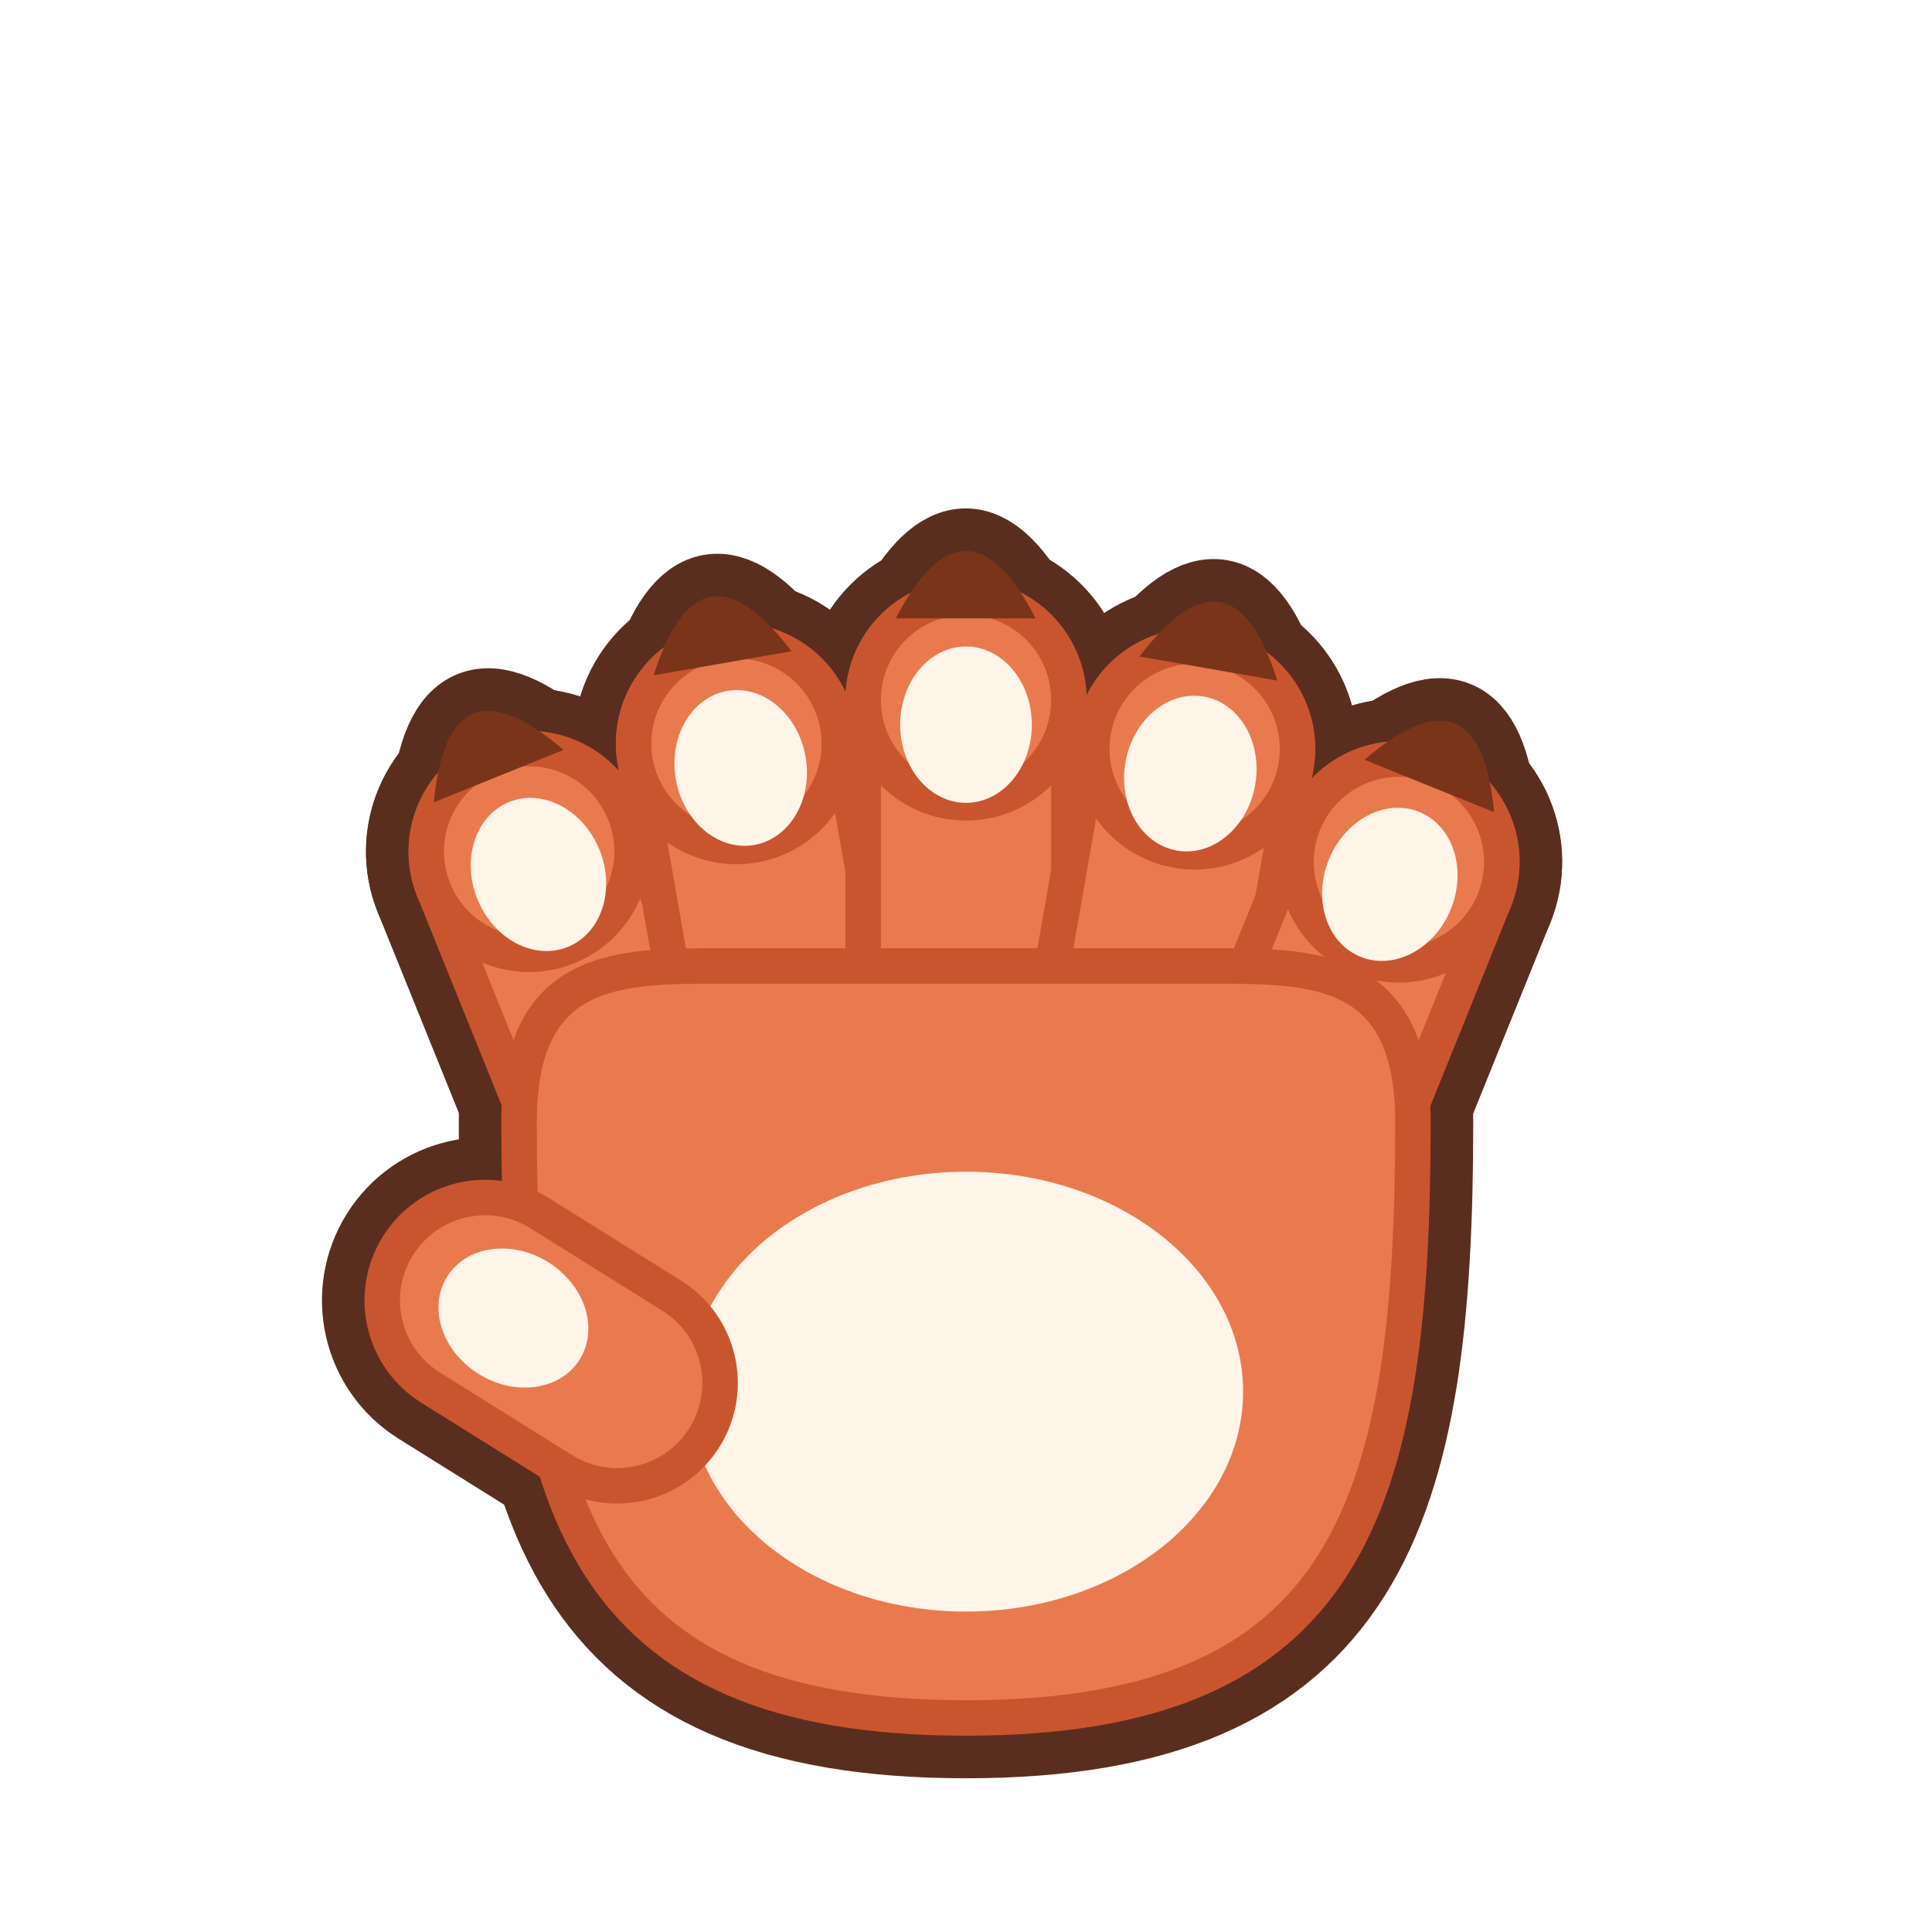
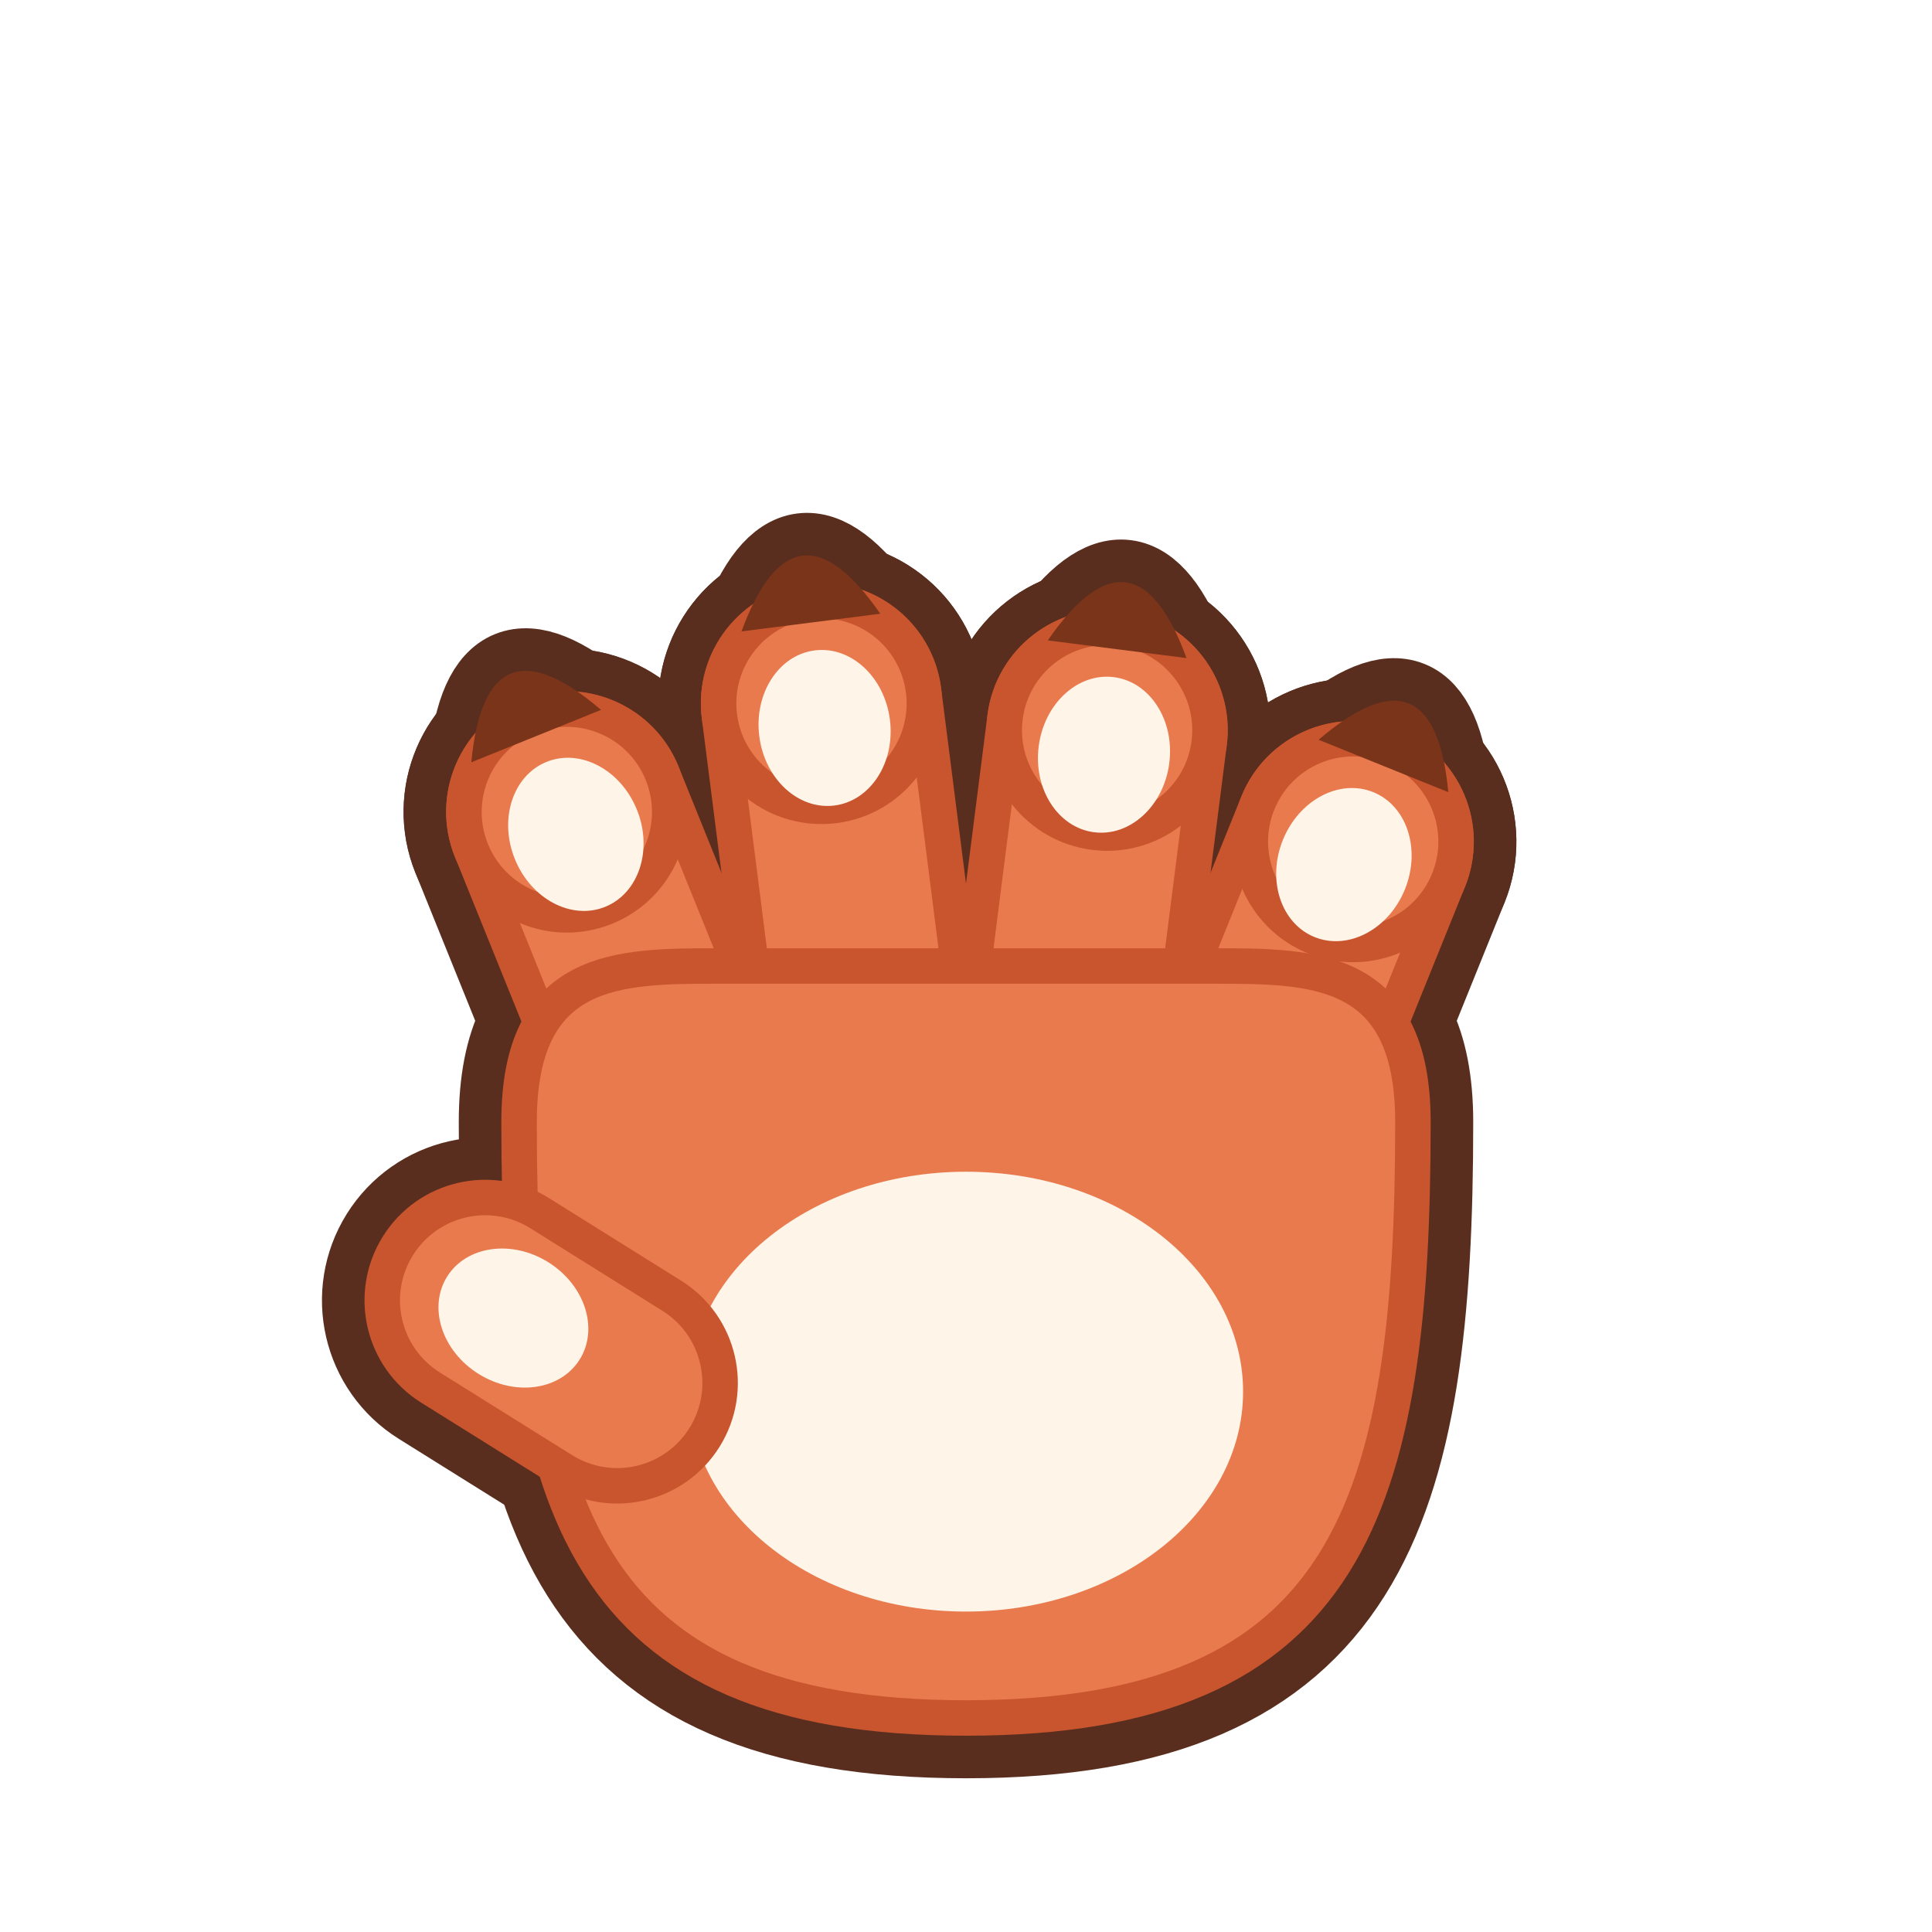
<svg xmlns="http://www.w3.org/2000/svg" viewBox="0 0 256 256" width="256" height="256" role="img" aria-labelledby="t-high_five_red_panda">
  <g transform="translate(7.68,7.68) scale(0.94)">
    <g class="outline">
-       <g transform="rotate(-22 82.64 152)">
-         <rect x="68.14" y="94.24" width="29" height="75.76" rx="14.5" fill="#5A2E1E" stroke="#5A2E1E" stroke-width="17" stroke-linejoin="round" />
-         <circle cx="82.64" cy="108.7" r="14.5" fill="#5A2E1E" stroke="#5A2E1E" stroke-width="17" stroke-linejoin="round" />
-         <path d="M72.78 97.24q9.86-19 19.72 0z" fill="#5A2E1E" stroke="#5A2E1E" stroke-width="12" stroke-linejoin="round" />
-         <ellipse cx="82.64" cy="112.2" rx="9.28" ry="11.02" fill="#5A2E1E" stroke="#5A2E1E" stroke-width="12" stroke-linejoin="round" />
+       <g transform="rotate(-22 90.2 152)">
+         <rect x="75.7" y="88.16" width="29" height="81.84" rx="14.5" fill="#5A2E1E" stroke="#5A2E1E" stroke-width="17" stroke-linejoin="round" />
+         <circle cx="90.2" cy="102.7" r="14.5" fill="#5A2E1E" stroke="#5A2E1E" stroke-width="17" stroke-linejoin="round" />
+         <path d="M80.34 91.16q9.86-19 19.72 0z" fill="#5A2E1E" stroke="#5A2E1E" stroke-width="12" stroke-linejoin="round" />
+         <ellipse cx="90.2" cy="106.1" rx="9.28" ry="11.02" fill="#5A2E1E" stroke="#5A2E1E" stroke-width="12" stroke-linejoin="round" />
      </g>
-       <g transform="rotate(-9.9 105.3 152)">
-         <rect x="90.82" y="81.32" width="29" height="88.68" rx="14.5" fill="#5A2E1E" stroke="#5A2E1E" stroke-width="17" stroke-linejoin="round" />
-         <circle cx="105.3" cy="95.82" r="14.5" fill="#5A2E1E" stroke="#5A2E1E" stroke-width="17" stroke-linejoin="round" />
-         <path d="M95.46 84.32q9.86-19 19.72 0z" fill="#5A2E1E" stroke="#5A2E1E" stroke-width="12" stroke-linejoin="round" />
-         <ellipse cx="105.3" cy="99.3" rx="9.28" ry="11.02" fill="#5A2E1E" stroke="#5A2E1E" stroke-width="12" stroke-linejoin="round" />
+       <g transform="rotate(-7.26 115.4 152)">
+         <rect x="100.9" y="76" width="29" height="94" rx="14.5" fill="#5A2E1E" stroke="#5A2E1E" stroke-width="17" stroke-linejoin="round" />
+         <circle cx="115.4" cy="90.5" r="14.5" fill="#5A2E1E" stroke="#5A2E1E" stroke-width="17" stroke-linejoin="round" />
+         <path d="M105.5 79q9.86-19 19.72 0z" fill="#5A2E1E" stroke="#5A2E1E" stroke-width="12" stroke-linejoin="round" />
+         <ellipse cx="115.4" cy="93.98" rx="9.28" ry="11.02" fill="#5A2E1E" stroke="#5A2E1E" stroke-width="12" stroke-linejoin="round" />
      </g>
-       <g transform="rotate(0 128 152)">
-         <rect x="113.5" y="76" width="29" height="94" rx="14.5" fill="#5A2E1E" stroke="#5A2E1E" stroke-width="17" stroke-linejoin="round" />
-         <circle cx="128" cy="90.5" r="14.5" fill="#5A2E1E" stroke="#5A2E1E" stroke-width="17" stroke-linejoin="round" />
-         <path d="M118.1 79q9.86-19 19.72 0z" fill="#5A2E1E" stroke="#5A2E1E" stroke-width="12" stroke-linejoin="round" />
-         <ellipse cx="128" cy="93.98" rx="9.28" ry="11.02" fill="#5A2E1E" stroke="#5A2E1E" stroke-width="12" stroke-linejoin="round" />
+       <g transform="rotate(7.26 140.6 152)">
+         <rect x="126.1" y="79.8" width="29" height="90.2" rx="14.5" fill="#5A2E1E" stroke="#5A2E1E" stroke-width="17" stroke-linejoin="round" />
+         <circle cx="140.6" cy="94.3" r="14.5" fill="#5A2E1E" stroke="#5A2E1E" stroke-width="17" stroke-linejoin="round" />
+         <path d="M130.7 82.8q9.86-19 19.72 0z" fill="#5A2E1E" stroke="#5A2E1E" stroke-width="12" stroke-linejoin="round" />
+         <ellipse cx="140.6" cy="97.78" rx="9.28" ry="11.02" fill="#5A2E1E" stroke="#5A2E1E" stroke-width="12" stroke-linejoin="round" />
      </g>
-       <g transform="rotate(9.9 150.7 152)">
-         <rect x="136.2" y="82.08" width="29" height="87.92" rx="14.5" fill="#5A2E1E" stroke="#5A2E1E" stroke-width="17" stroke-linejoin="round" />
-         <circle cx="150.7" cy="96.58" r="14.5" fill="#5A2E1E" stroke="#5A2E1E" stroke-width="17" stroke-linejoin="round" />
-         <path d="M140.8 85.08q9.86-19 19.72 0z" fill="#5A2E1E" stroke="#5A2E1E" stroke-width="12" stroke-linejoin="round" />
-         <ellipse cx="150.7" cy="100.1" rx="9.28" ry="11.02" fill="#5A2E1E" stroke="#5A2E1E" stroke-width="12" stroke-linejoin="round" />
-       </g>
-       <g transform="rotate(22 173.4 152)">
-         <rect x="158.9" y="95.76" width="29" height="74.24" rx="14.5" fill="#5A2E1E" stroke="#5A2E1E" stroke-width="17" stroke-linejoin="round" />
-         <circle cx="173.4" cy="110.3" r="14.5" fill="#5A2E1E" stroke="#5A2E1E" stroke-width="17" stroke-linejoin="round" />
-         <path d="M163.5 98.76q9.86-19 19.72 0z" fill="#5A2E1E" stroke="#5A2E1E" stroke-width="12" stroke-linejoin="round" />
-         <ellipse cx="173.4" cy="113.7" rx="9.28" ry="11.02" fill="#5A2E1E" stroke="#5A2E1E" stroke-width="12" stroke-linejoin="round" />
+       <g transform="rotate(22 165.8 152)">
+         <rect x="151.3" y="92.72" width="29" height="77.28" rx="14.5" fill="#5A2E1E" stroke="#5A2E1E" stroke-width="17" stroke-linejoin="round" />
+         <circle cx="165.8" cy="107.2" r="14.5" fill="#5A2E1E" stroke="#5A2E1E" stroke-width="17" stroke-linejoin="round" />
+         <path d="M155.9 95.72q9.86-19 19.72 0z" fill="#5A2E1E" stroke="#5A2E1E" stroke-width="12" stroke-linejoin="round" />
+         <ellipse cx="165.8" cy="110.7" rx="9.28" ry="11.02" fill="#5A2E1E" stroke="#5A2E1E" stroke-width="12" stroke-linejoin="round" />
      </g>
      <path d="M65 150C65 128 79 128 93 128H163C177 128 191 128 191 150C191 204 182.2 234 128 234C73.82 234 65 204 65 150Z" fill="#5A2E1E" stroke="#5A2E1E" stroke-width="17" stroke-linejoin="round" />
      <ellipse cx="128" cy="188" rx="39.06" ry="31" fill="#5A2E1E" stroke="#5A2E1E" stroke-width="12" stroke-linejoin="round" />
      <g transform="rotate(-58 77.6 186)">
        <rect x="63.1" y="151" width="29" height="50.96" rx="14.5" fill="#5A2E1E" stroke="#5A2E1E" stroke-width="17" stroke-linejoin="round" />
      </g>
      <g transform="rotate(-58 77.6 186)">
        <ellipse cx="77.6" cy="170.2" rx="9.28" ry="11.02" fill="#5A2E1E" stroke="#5A2E1E" stroke-width="12" stroke-linejoin="round" />
      </g>
    </g>
-     <g transform="rotate(-22 82.64 152)">
-       <rect x="68.14" y="94.24" width="29" height="75.76" rx="14.5" fill="#E97A4E" stroke="#C9552E" stroke-width="5" stroke-linejoin="round" />
-       <circle cx="82.64" cy="108.7" r="14.5" fill="#E97A4E" stroke="#C9552E" stroke-width="5" stroke-linejoin="round" />
-       <path d="M72.78 97.24q9.86-19 19.72 0z" fill="#7A3419" />
-       <ellipse cx="82.64" cy="112.2" rx="9.28" ry="11.02" fill="#FFF4E8" />
+     <g transform="rotate(-22 90.2 152)">
+       <rect x="75.7" y="88.16" width="29" height="81.84" rx="14.5" fill="#E97A4E" stroke="#C9552E" stroke-width="5" stroke-linejoin="round" />
+       <circle cx="90.2" cy="102.7" r="14.5" fill="#E97A4E" stroke="#C9552E" stroke-width="5" stroke-linejoin="round" />
+       <path d="M80.34 91.16q9.86-19 19.72 0z" fill="#7A3419" />
+       <ellipse cx="90.2" cy="106.1" rx="9.28" ry="11.02" fill="#FFF4E8" />
    </g>
-     <g transform="rotate(-9.9 105.3 152)">
-       <rect x="90.82" y="81.32" width="29" height="88.68" rx="14.5" fill="#E97A4E" stroke="#C9552E" stroke-width="5" stroke-linejoin="round" />
-       <circle cx="105.3" cy="95.82" r="14.5" fill="#E97A4E" stroke="#C9552E" stroke-width="5" stroke-linejoin="round" />
-       <path d="M95.46 84.32q9.86-19 19.72 0z" fill="#7A3419" />
-       <ellipse cx="105.3" cy="99.3" rx="9.28" ry="11.02" fill="#FFF4E8" />
+     <g transform="rotate(-7.26 115.4 152)">
+       <rect x="100.9" y="76" width="29" height="94" rx="14.5" fill="#E97A4E" stroke="#C9552E" stroke-width="5" stroke-linejoin="round" />
+       <circle cx="115.4" cy="90.5" r="14.5" fill="#E97A4E" stroke="#C9552E" stroke-width="5" stroke-linejoin="round" />
+       <path d="M105.5 79q9.86-19 19.72 0z" fill="#7A3419" />
+       <ellipse cx="115.4" cy="93.98" rx="9.28" ry="11.02" fill="#FFF4E8" />
    </g>
-     <g transform="rotate(0 128 152)">
-       <rect x="113.5" y="76" width="29" height="94" rx="14.5" fill="#E97A4E" stroke="#C9552E" stroke-width="5" stroke-linejoin="round" />
-       <circle cx="128" cy="90.5" r="14.5" fill="#E97A4E" stroke="#C9552E" stroke-width="5" stroke-linejoin="round" />
-       <path d="M118.1 79q9.86-19 19.72 0z" fill="#7A3419" />
-       <ellipse cx="128" cy="93.98" rx="9.28" ry="11.02" fill="#FFF4E8" />
+     <g transform="rotate(7.26 140.6 152)">
+       <rect x="126.1" y="79.8" width="29" height="90.2" rx="14.5" fill="#E97A4E" stroke="#C9552E" stroke-width="5" stroke-linejoin="round" />
+       <circle cx="140.6" cy="94.3" r="14.5" fill="#E97A4E" stroke="#C9552E" stroke-width="5" stroke-linejoin="round" />
+       <path d="M130.7 82.8q9.86-19 19.72 0z" fill="#7A3419" />
+       <ellipse cx="140.6" cy="97.78" rx="9.28" ry="11.02" fill="#FFF4E8" />
    </g>
-     <g transform="rotate(9.9 150.7 152)">
-       <rect x="136.2" y="82.08" width="29" height="87.92" rx="14.5" fill="#E97A4E" stroke="#C9552E" stroke-width="5" stroke-linejoin="round" />
-       <circle cx="150.7" cy="96.58" r="14.5" fill="#E97A4E" stroke="#C9552E" stroke-width="5" stroke-linejoin="round" />
-       <path d="M140.8 85.08q9.86-19 19.72 0z" fill="#7A3419" />
-       <ellipse cx="150.7" cy="100.1" rx="9.28" ry="11.02" fill="#FFF4E8" />
-     </g>
-     <g transform="rotate(22 173.4 152)">
-       <rect x="158.9" y="95.76" width="29" height="74.24" rx="14.5" fill="#E97A4E" stroke="#C9552E" stroke-width="5" stroke-linejoin="round" />
-       <circle cx="173.4" cy="110.3" r="14.5" fill="#E97A4E" stroke="#C9552E" stroke-width="5" stroke-linejoin="round" />
-       <path d="M163.5 98.76q9.86-19 19.72 0z" fill="#7A3419" />
-       <ellipse cx="173.4" cy="113.7" rx="9.28" ry="11.02" fill="#FFF4E8" />
+     <g transform="rotate(22 165.8 152)">
+       <rect x="151.3" y="92.72" width="29" height="77.28" rx="14.5" fill="#E97A4E" stroke="#C9552E" stroke-width="5" stroke-linejoin="round" />
+       <circle cx="165.8" cy="107.2" r="14.5" fill="#E97A4E" stroke="#C9552E" stroke-width="5" stroke-linejoin="round" />
+       <path d="M155.9 95.72q9.86-19 19.72 0z" fill="#7A3419" />
+       <ellipse cx="165.8" cy="110.7" rx="9.28" ry="11.02" fill="#FFF4E8" />
    </g>
    <path d="M65 150C65 128 79 128 93 128H163C177 128 191 128 191 150C191 204 182.2 234 128 234C73.82 234 65 204 65 150Z" fill="#E97A4E" stroke="#C9552E" stroke-width="5" stroke-linejoin="round" />
    <ellipse cx="128" cy="188" rx="39.06" ry="31" fill="#FFF4E8" />
    <g transform="rotate(-58 77.6 186)">
      <rect x="63.1" y="151" width="29" height="50.96" rx="14.5" fill="#E97A4E" stroke="#C9552E" stroke-width="5" stroke-linejoin="round" />
    </g>
    <g transform="rotate(-58 77.6 186)">
      <ellipse cx="77.6" cy="170.2" rx="9.28" ry="11.02" fill="#FFF4E8" />
    </g>
  </g>
</svg>
